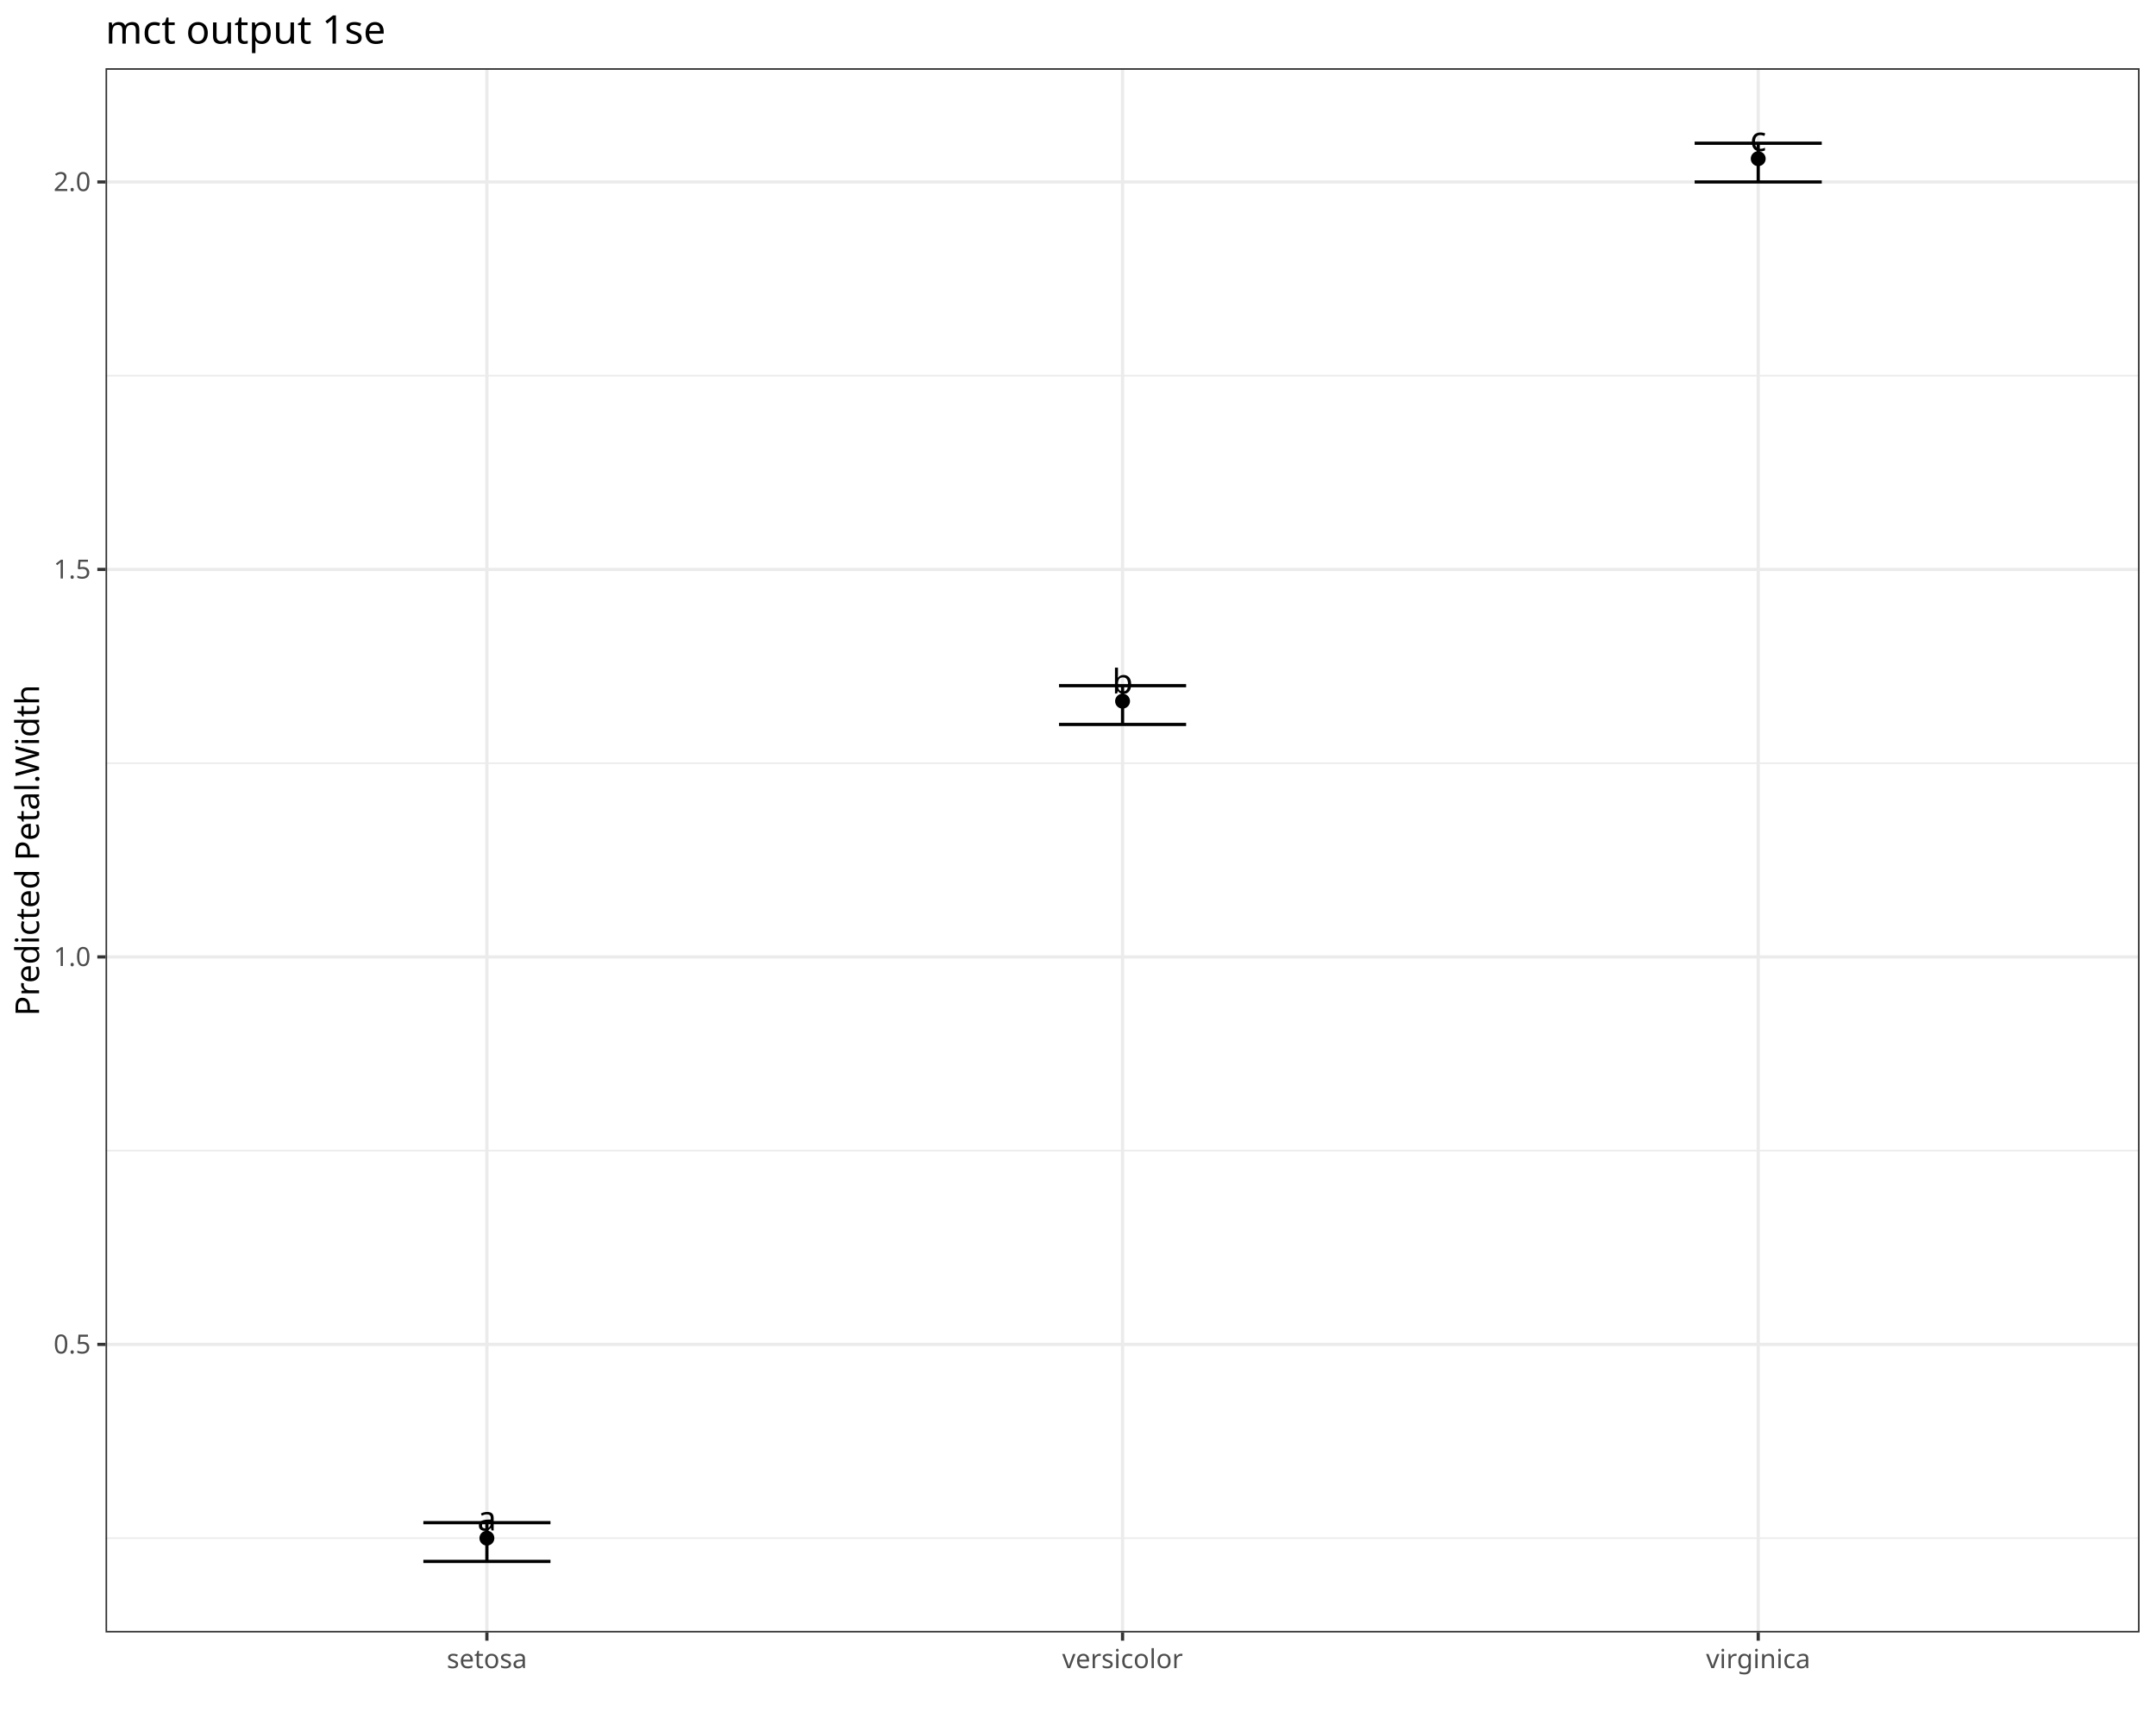
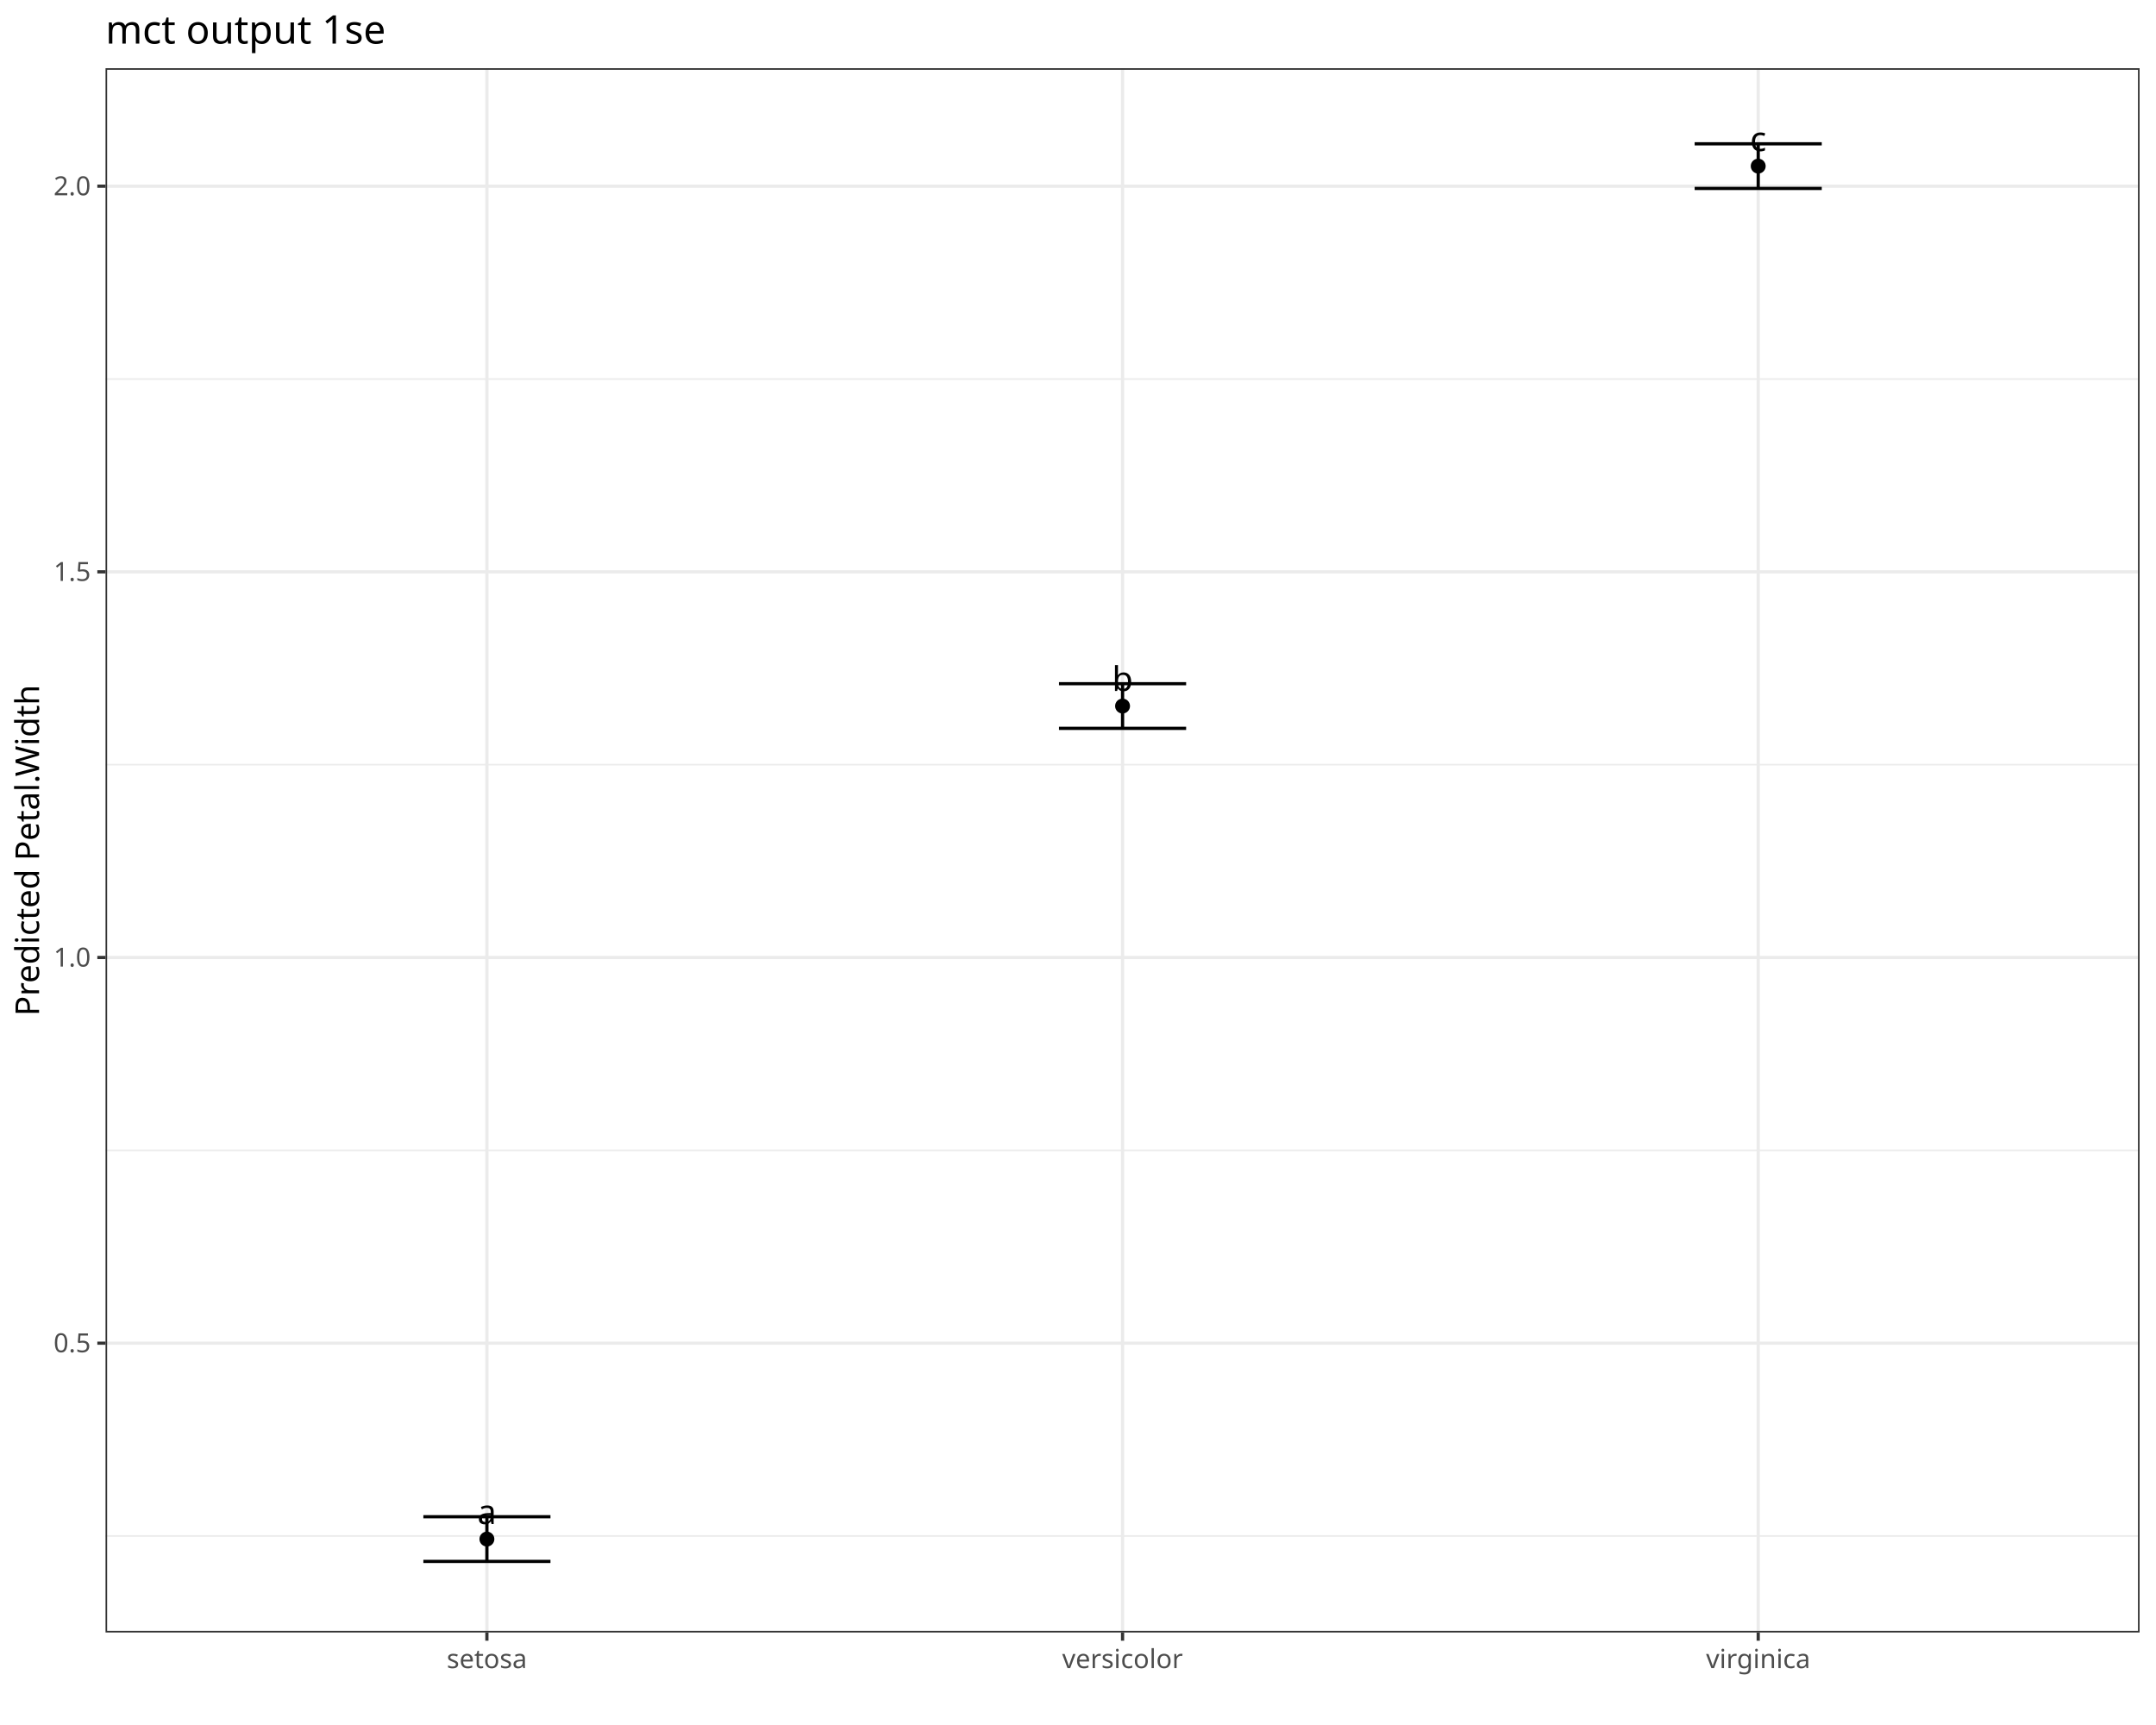
<svg xmlns="http://www.w3.org/2000/svg" class="svglite" data-engine-version="2.0" width="720.00pt" height="576.00pt" viewBox="0 0 720.00 576.00">
  <defs>
    <style type="text/css">
    .svglite line, .svglite polyline, .svglite polygon, .svglite path, .svglite rect, .svglite circle {
      fill: none;
      stroke: #000000;
      stroke-linecap: round;
      stroke-linejoin: round;
      stroke-miterlimit: 10.00;
    }
  </style>
  </defs>
  <rect width="100%" height="100%" style="stroke: none; fill: #FFFFFF;" />
  <defs>
    <clipPath id="cpMC4wMHw3MjAuMDB8MC4wMHw1NzYuMDA=">
      <rect x="0.00" y="0.00" width="720.00" height="576.00" />
    </clipPath>
  </defs>
  <g clip-path="url(#cpMC4wMHw3MjAuMDB8MC4wMHw1NzYuMDA=)">
    <rect x="0.00" y="0.00" width="720.00" height="576.00" style="stroke-width: 1.07; stroke: #FFFFFF; fill: #FFFFFF;" />
  </g>
  <defs>
    <clipPath id="cpMzUuMjR8NzE0LjUyfDIyLjc4fDU0NS4xMQ==">
      <rect x="35.24" y="22.78" width="679.28" height="522.33" />
    </clipPath>
  </defs>
  <g clip-path="url(#cpMzUuMjR8NzE0LjUyfDIyLjc4fDU0NS4xMQ==)">
    <rect x="35.24" y="22.78" width="679.28" height="522.33" style="stroke-width: 1.07; stroke: none; fill: #FFFFFF;" />
-     <polyline points="35.24,513.61 714.52,513.61 " style="stroke-width: 0.53; stroke: #EBEBEB; stroke-linecap: butt;" />
-     <polyline points="35.24,384.22 714.52,384.22 " style="stroke-width: 0.53; stroke: #EBEBEB; stroke-linecap: butt;" />
-     <polyline points="35.24,254.84 714.52,254.84 " style="stroke-width: 0.53; stroke: #EBEBEB; stroke-linecap: butt;" />
-     <polyline points="35.24,125.45 714.52,125.45 " style="stroke-width: 0.53; stroke: #EBEBEB; stroke-linecap: butt;" />
-     <polyline points="35.24,448.91 714.52,448.91 " style="stroke-width: 1.07; stroke: #EBEBEB; stroke-linecap: butt;" />
-     <polyline points="35.24,319.53 714.52,319.53 " style="stroke-width: 1.07; stroke: #EBEBEB; stroke-linecap: butt;" />
-     <polyline points="35.24,190.14 714.52,190.14 " style="stroke-width: 1.07; stroke: #EBEBEB; stroke-linecap: butt;" />
-     <polyline points="35.24,60.76 714.52,60.76 " style="stroke-width: 1.07; stroke: #EBEBEB; stroke-linecap: butt;" />
+     <polyline points="35.24,512.89 714.52,512.89 " style="stroke-width: 0.53; stroke: #EBEBEB; stroke-linecap: butt;" />
+     <polyline points="35.24,384.11 714.52,384.11 " style="stroke-width: 0.53; stroke: #EBEBEB; stroke-linecap: butt;" />
+     <polyline points="35.24,255.33 714.52,255.33 " style="stroke-width: 0.53; stroke: #EBEBEB; stroke-linecap: butt;" />
+     <polyline points="35.24,126.56 714.52,126.56 " style="stroke-width: 0.53; stroke: #EBEBEB; stroke-linecap: butt;" />
+     <polyline points="35.24,448.50 714.52,448.50 " style="stroke-width: 1.07; stroke: #EBEBEB; stroke-linecap: butt;" />
+     <polyline points="35.24,319.72 714.52,319.72 " style="stroke-width: 1.07; stroke: #EBEBEB; stroke-linecap: butt;" />
+     <polyline points="35.24,190.94 714.52,190.94 " style="stroke-width: 1.07; stroke: #EBEBEB; stroke-linecap: butt;" />
+     <polyline points="35.24,62.17 714.52,62.17 " style="stroke-width: 1.07; stroke: #EBEBEB; stroke-linecap: butt;" />
    <polyline points="162.60,545.11 162.60,22.78 " style="stroke-width: 1.07; stroke: #EBEBEB; stroke-linecap: butt;" />
    <polyline points="374.88,545.11 374.88,22.78 " style="stroke-width: 1.07; stroke: #EBEBEB; stroke-linecap: butt;" />
    <polyline points="587.16,545.11 587.16,22.78 " style="stroke-width: 1.07; stroke: #EBEBEB; stroke-linecap: butt;" />
-     <circle cx="162.60" cy="513.61" r="2.49" style="stroke-width: 0.71; stroke: none; fill: #000000;" />
-     <circle cx="374.88" cy="234.13" r="2.49" style="stroke-width: 0.71; stroke: none; fill: #000000;" />
-     <circle cx="587.16" cy="52.99" r="2.49" style="stroke-width: 0.71; stroke: none; fill: #000000;" />
-     <polyline points="141.38,508.43 183.83,508.43 " style="stroke-width: 1.07; stroke-linecap: butt;" />
-     <polyline points="162.60,508.43 162.60,521.37 " style="stroke-width: 1.07; stroke-linecap: butt;" />
+     <circle cx="162.60" cy="513.92" r="2.49" style="stroke-width: 0.71; stroke: none; fill: #000000;" />
+     <circle cx="374.88" cy="235.76" r="2.49" style="stroke-width: 0.71; stroke: none; fill: #000000;" />
+     <circle cx="587.16" cy="55.47" r="2.49" style="stroke-width: 0.71; stroke: none; fill: #000000;" />
+     <polyline points="141.38,506.46 183.83,506.46 " style="stroke-width: 1.07; stroke-linecap: butt;" />
+     <polyline points="162.60,506.46 162.60,521.37 " style="stroke-width: 1.07; stroke-linecap: butt;" />
    <polyline points="141.38,521.37 183.83,521.37 " style="stroke-width: 1.07; stroke-linecap: butt;" />
-     <polyline points="353.65,228.96 396.11,228.96 " style="stroke-width: 1.07; stroke-linecap: butt;" />
-     <polyline points="374.88,228.96 374.88,241.90 " style="stroke-width: 1.07; stroke-linecap: butt;" />
-     <polyline points="353.65,241.90 396.11,241.90 " style="stroke-width: 1.07; stroke-linecap: butt;" />
-     <polyline points="565.93,47.82 608.38,47.82 " style="stroke-width: 1.07; stroke-linecap: butt;" />
-     <polyline points="587.16,47.82 587.16,60.76 " style="stroke-width: 1.07; stroke-linecap: butt;" />
-     <polyline points="565.93,60.76 608.38,60.76 " style="stroke-width: 1.07; stroke-linecap: butt;" />
-     <text x="162.60" y="511.05" text-anchor="middle" style="font-size: 11.38px; font-family: sans;" textLength="6.33px" lengthAdjust="spacingAndGlyphs">a</text>
-     <text x="374.88" y="231.58" text-anchor="middle" style="font-size: 11.38px; font-family: sans;" textLength="6.33px" lengthAdjust="spacingAndGlyphs">b</text>
+     <polyline points="353.65,228.30 396.11,228.30 " style="stroke-width: 1.07; stroke-linecap: butt;" />
+     <polyline points="374.88,228.30 374.88,243.21 " style="stroke-width: 1.07; stroke-linecap: butt;" />
+     <polyline points="353.65,243.21 396.11,243.21 " style="stroke-width: 1.07; stroke-linecap: butt;" />
+     <polyline points="565.93,48.02 608.38,48.02 " style="stroke-width: 1.07; stroke-linecap: butt;" />
+     <polyline points="587.16,48.02 587.16,62.92 " style="stroke-width: 1.07; stroke-linecap: butt;" />
+     <polyline points="565.93,62.92 608.38,62.92 " style="stroke-width: 1.07; stroke-linecap: butt;" />
+     <text x="162.60" y="508.89" text-anchor="middle" style="font-size: 11.38px; font-family: sans;" textLength="6.33px" lengthAdjust="spacingAndGlyphs">a</text>
+     <text x="374.88" y="230.73" text-anchor="middle" style="font-size: 11.38px; font-family: sans;" textLength="6.33px" lengthAdjust="spacingAndGlyphs">b</text>
    <text x="587.16" y="50.44" text-anchor="middle" style="font-size: 11.38px; font-family: sans;" textLength="5.70px" lengthAdjust="spacingAndGlyphs">c</text>
    <rect x="35.24" y="22.78" width="679.28" height="522.33" style="stroke-width: 1.07; stroke: #333333;" />
  </g>
  <g clip-path="url(#cpMC4wMHw3MjAuMDB8MC4wMHw1NzYuMDA=)">
-     <text x="30.31" y="451.94" text-anchor="end" style="font-size: 8.80px; fill: #4D4D4D; font-family: sans;" textLength="12.23px" lengthAdjust="spacingAndGlyphs">0.5</text>
-     <text x="30.31" y="322.56" text-anchor="end" style="font-size: 8.80px; fill: #4D4D4D; font-family: sans;" textLength="12.23px" lengthAdjust="spacingAndGlyphs">1.0</text>
-     <text x="30.31" y="193.17" text-anchor="end" style="font-size: 8.80px; fill: #4D4D4D; font-family: sans;" textLength="12.23px" lengthAdjust="spacingAndGlyphs">1.5</text>
-     <text x="30.31" y="63.79" text-anchor="end" style="font-size: 8.80px; fill: #4D4D4D; font-family: sans;" textLength="12.23px" lengthAdjust="spacingAndGlyphs">2.0</text>
-     <polyline points="32.50,448.91 35.24,448.91 " style="stroke-width: 1.07; stroke: #333333; stroke-linecap: butt;" />
-     <polyline points="32.50,319.53 35.24,319.53 " style="stroke-width: 1.07; stroke: #333333; stroke-linecap: butt;" />
-     <polyline points="32.50,190.14 35.24,190.14 " style="stroke-width: 1.07; stroke: #333333; stroke-linecap: butt;" />
-     <polyline points="32.50,60.76 35.24,60.76 " style="stroke-width: 1.07; stroke: #333333; stroke-linecap: butt;" />
+     <text x="30.31" y="451.53" text-anchor="end" style="font-size: 8.80px; fill: #4D4D4D; font-family: sans;" textLength="12.23px" lengthAdjust="spacingAndGlyphs">0.5</text>
+     <text x="30.31" y="322.75" text-anchor="end" style="font-size: 8.80px; fill: #4D4D4D; font-family: sans;" textLength="12.23px" lengthAdjust="spacingAndGlyphs">1.0</text>
+     <text x="30.31" y="193.97" text-anchor="end" style="font-size: 8.80px; fill: #4D4D4D; font-family: sans;" textLength="12.23px" lengthAdjust="spacingAndGlyphs">1.5</text>
+     <text x="30.31" y="65.20" text-anchor="end" style="font-size: 8.80px; fill: #4D4D4D; font-family: sans;" textLength="12.23px" lengthAdjust="spacingAndGlyphs">2.0</text>
+     <polyline points="32.50,448.50 35.24,448.50 " style="stroke-width: 1.07; stroke: #333333; stroke-linecap: butt;" />
+     <polyline points="32.50,319.72 35.24,319.72 " style="stroke-width: 1.07; stroke: #333333; stroke-linecap: butt;" />
+     <polyline points="32.50,190.94 35.24,190.94 " style="stroke-width: 1.07; stroke: #333333; stroke-linecap: butt;" />
+     <polyline points="32.50,62.17 35.24,62.17 " style="stroke-width: 1.07; stroke: #333333; stroke-linecap: butt;" />
    <polyline points="162.60,547.85 162.60,545.11 " style="stroke-width: 1.07; stroke: #333333; stroke-linecap: butt;" />
    <polyline points="374.88,547.85 374.88,545.11 " style="stroke-width: 1.07; stroke: #333333; stroke-linecap: butt;" />
    <polyline points="587.16,547.85 587.16,545.11 " style="stroke-width: 1.07; stroke: #333333; stroke-linecap: butt;" />
    <text x="162.60" y="557.01" text-anchor="middle" style="font-size: 8.80px; fill: #4D4D4D; font-family: sans;" textLength="25.94px" lengthAdjust="spacingAndGlyphs">setosa</text>
    <text x="374.88" y="557.01" text-anchor="middle" style="font-size: 8.80px; fill: #4D4D4D; font-family: sans;" textLength="37.66px" lengthAdjust="spacingAndGlyphs">versicolor</text>
    <text x="587.16" y="557.01" text-anchor="middle" style="font-size: 8.80px; fill: #4D4D4D; font-family: sans;" textLength="32.28px" lengthAdjust="spacingAndGlyphs">virginica</text>
    <text transform="translate(13.05,283.95) rotate(-90)" text-anchor="middle" style="font-size: 11.00px; font-family: sans;" textLength="105.78px" lengthAdjust="spacingAndGlyphs">Predicted Petal.Width</text>
    <text x="35.24" y="14.56" style="font-size: 13.20px; font-family: sans;" textLength="86.60px" lengthAdjust="spacingAndGlyphs">mct output 1se</text>
  </g>
</svg>
